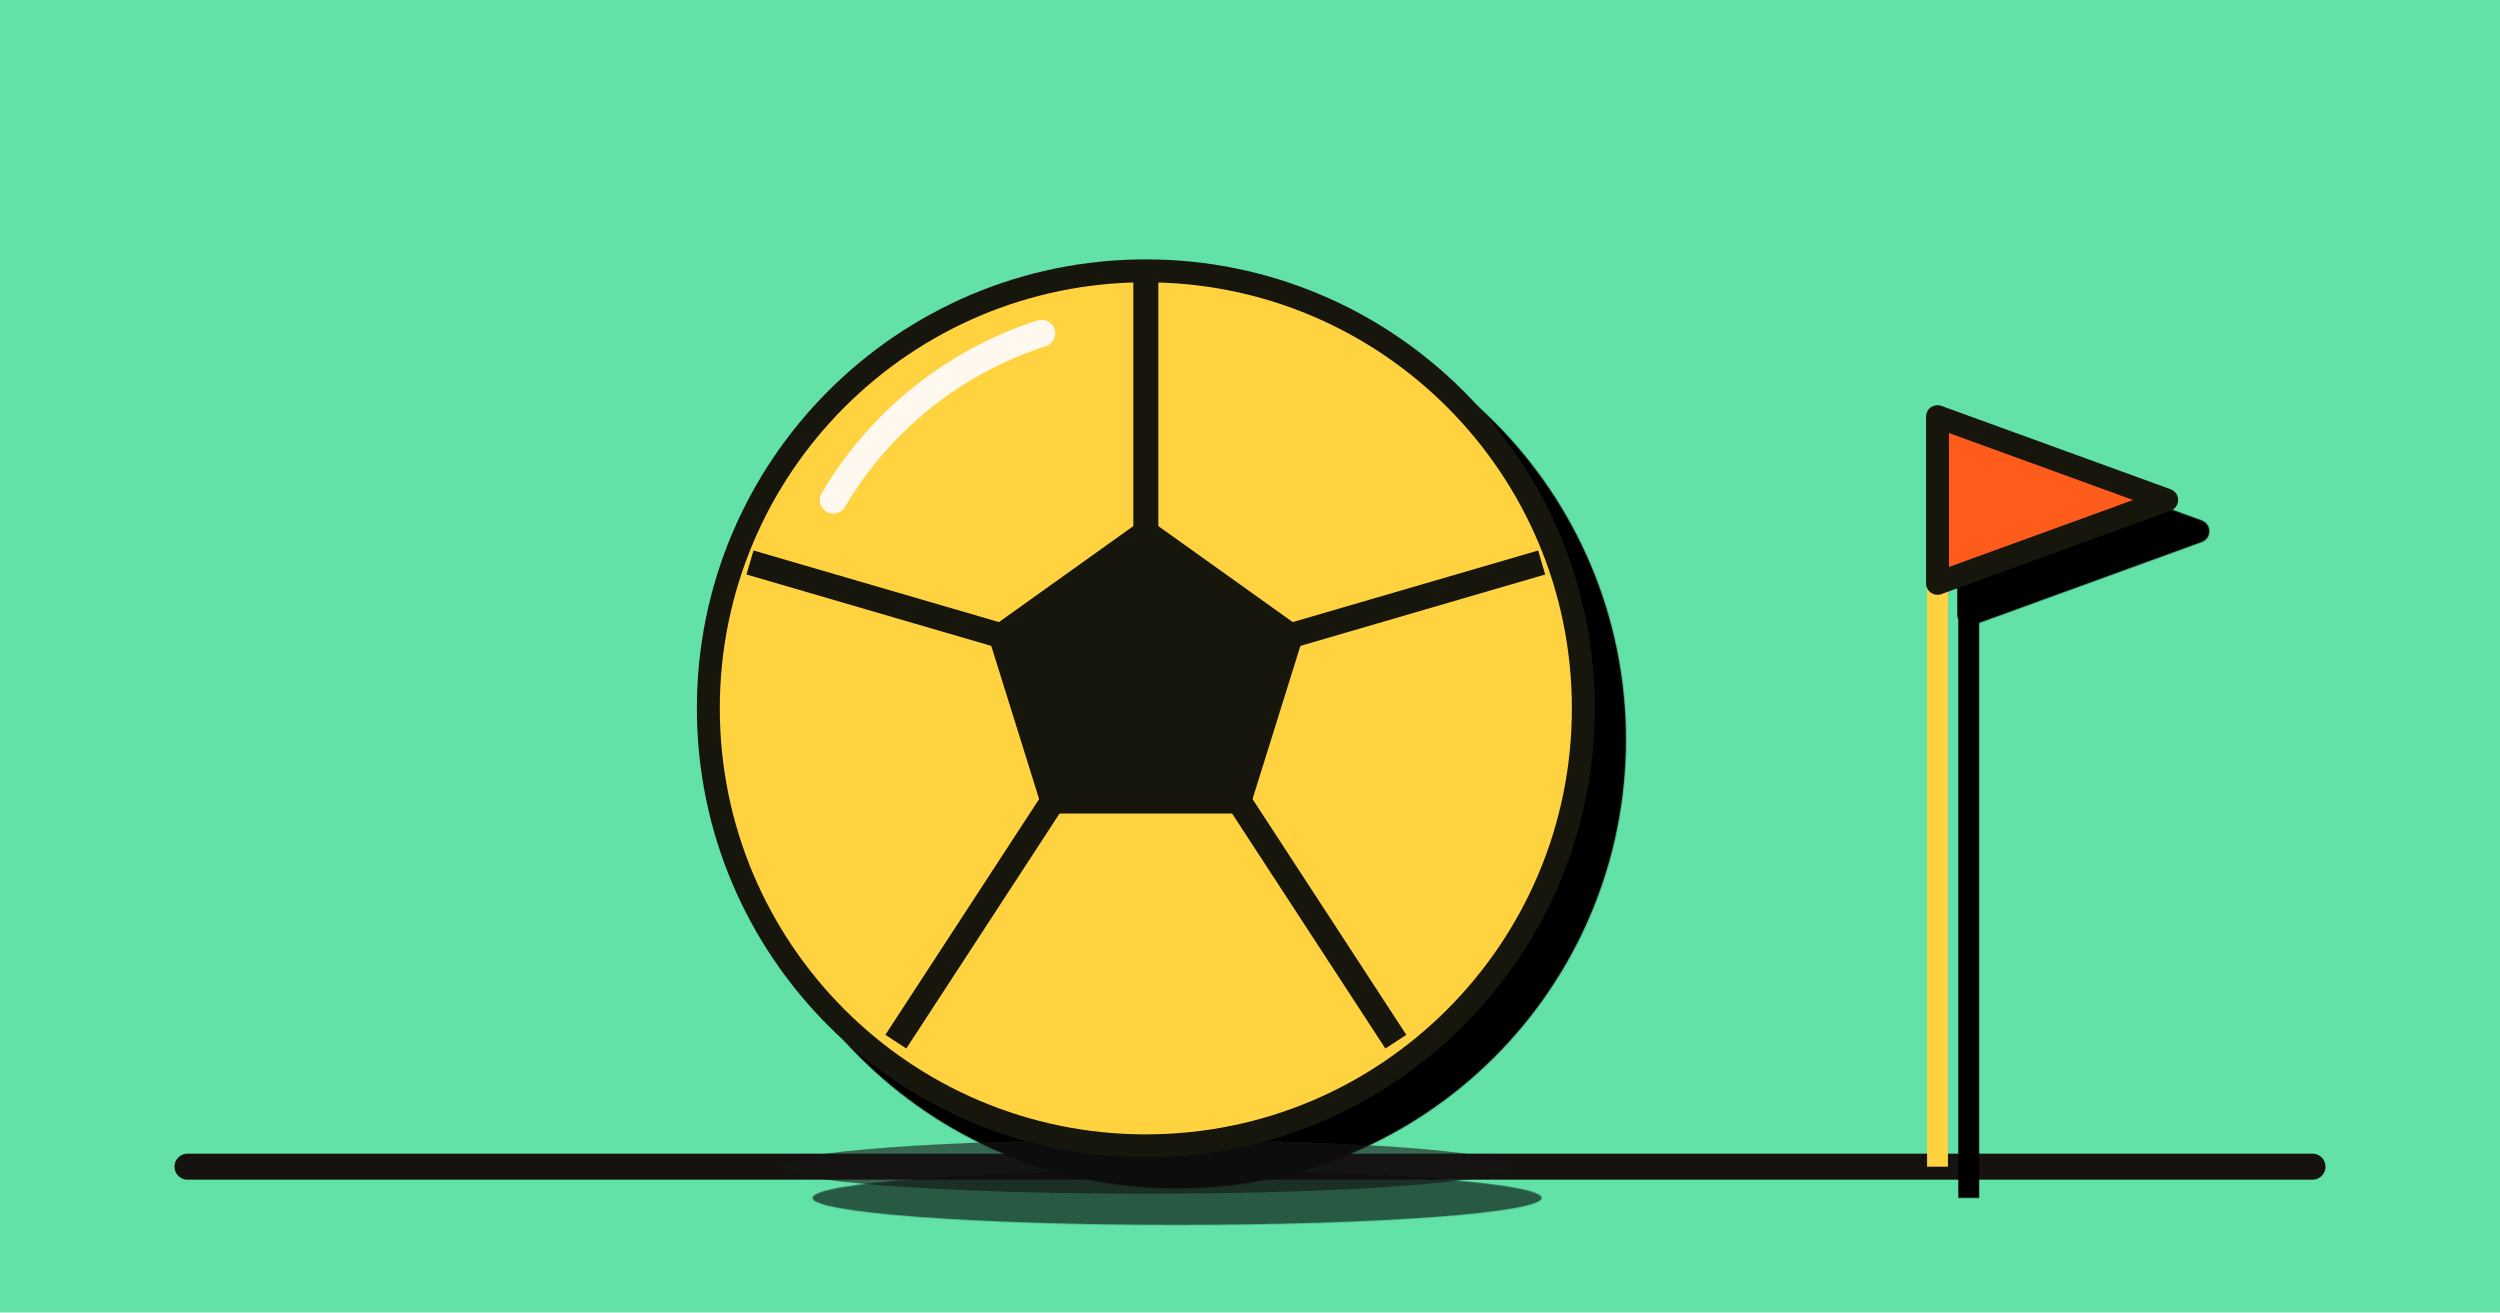
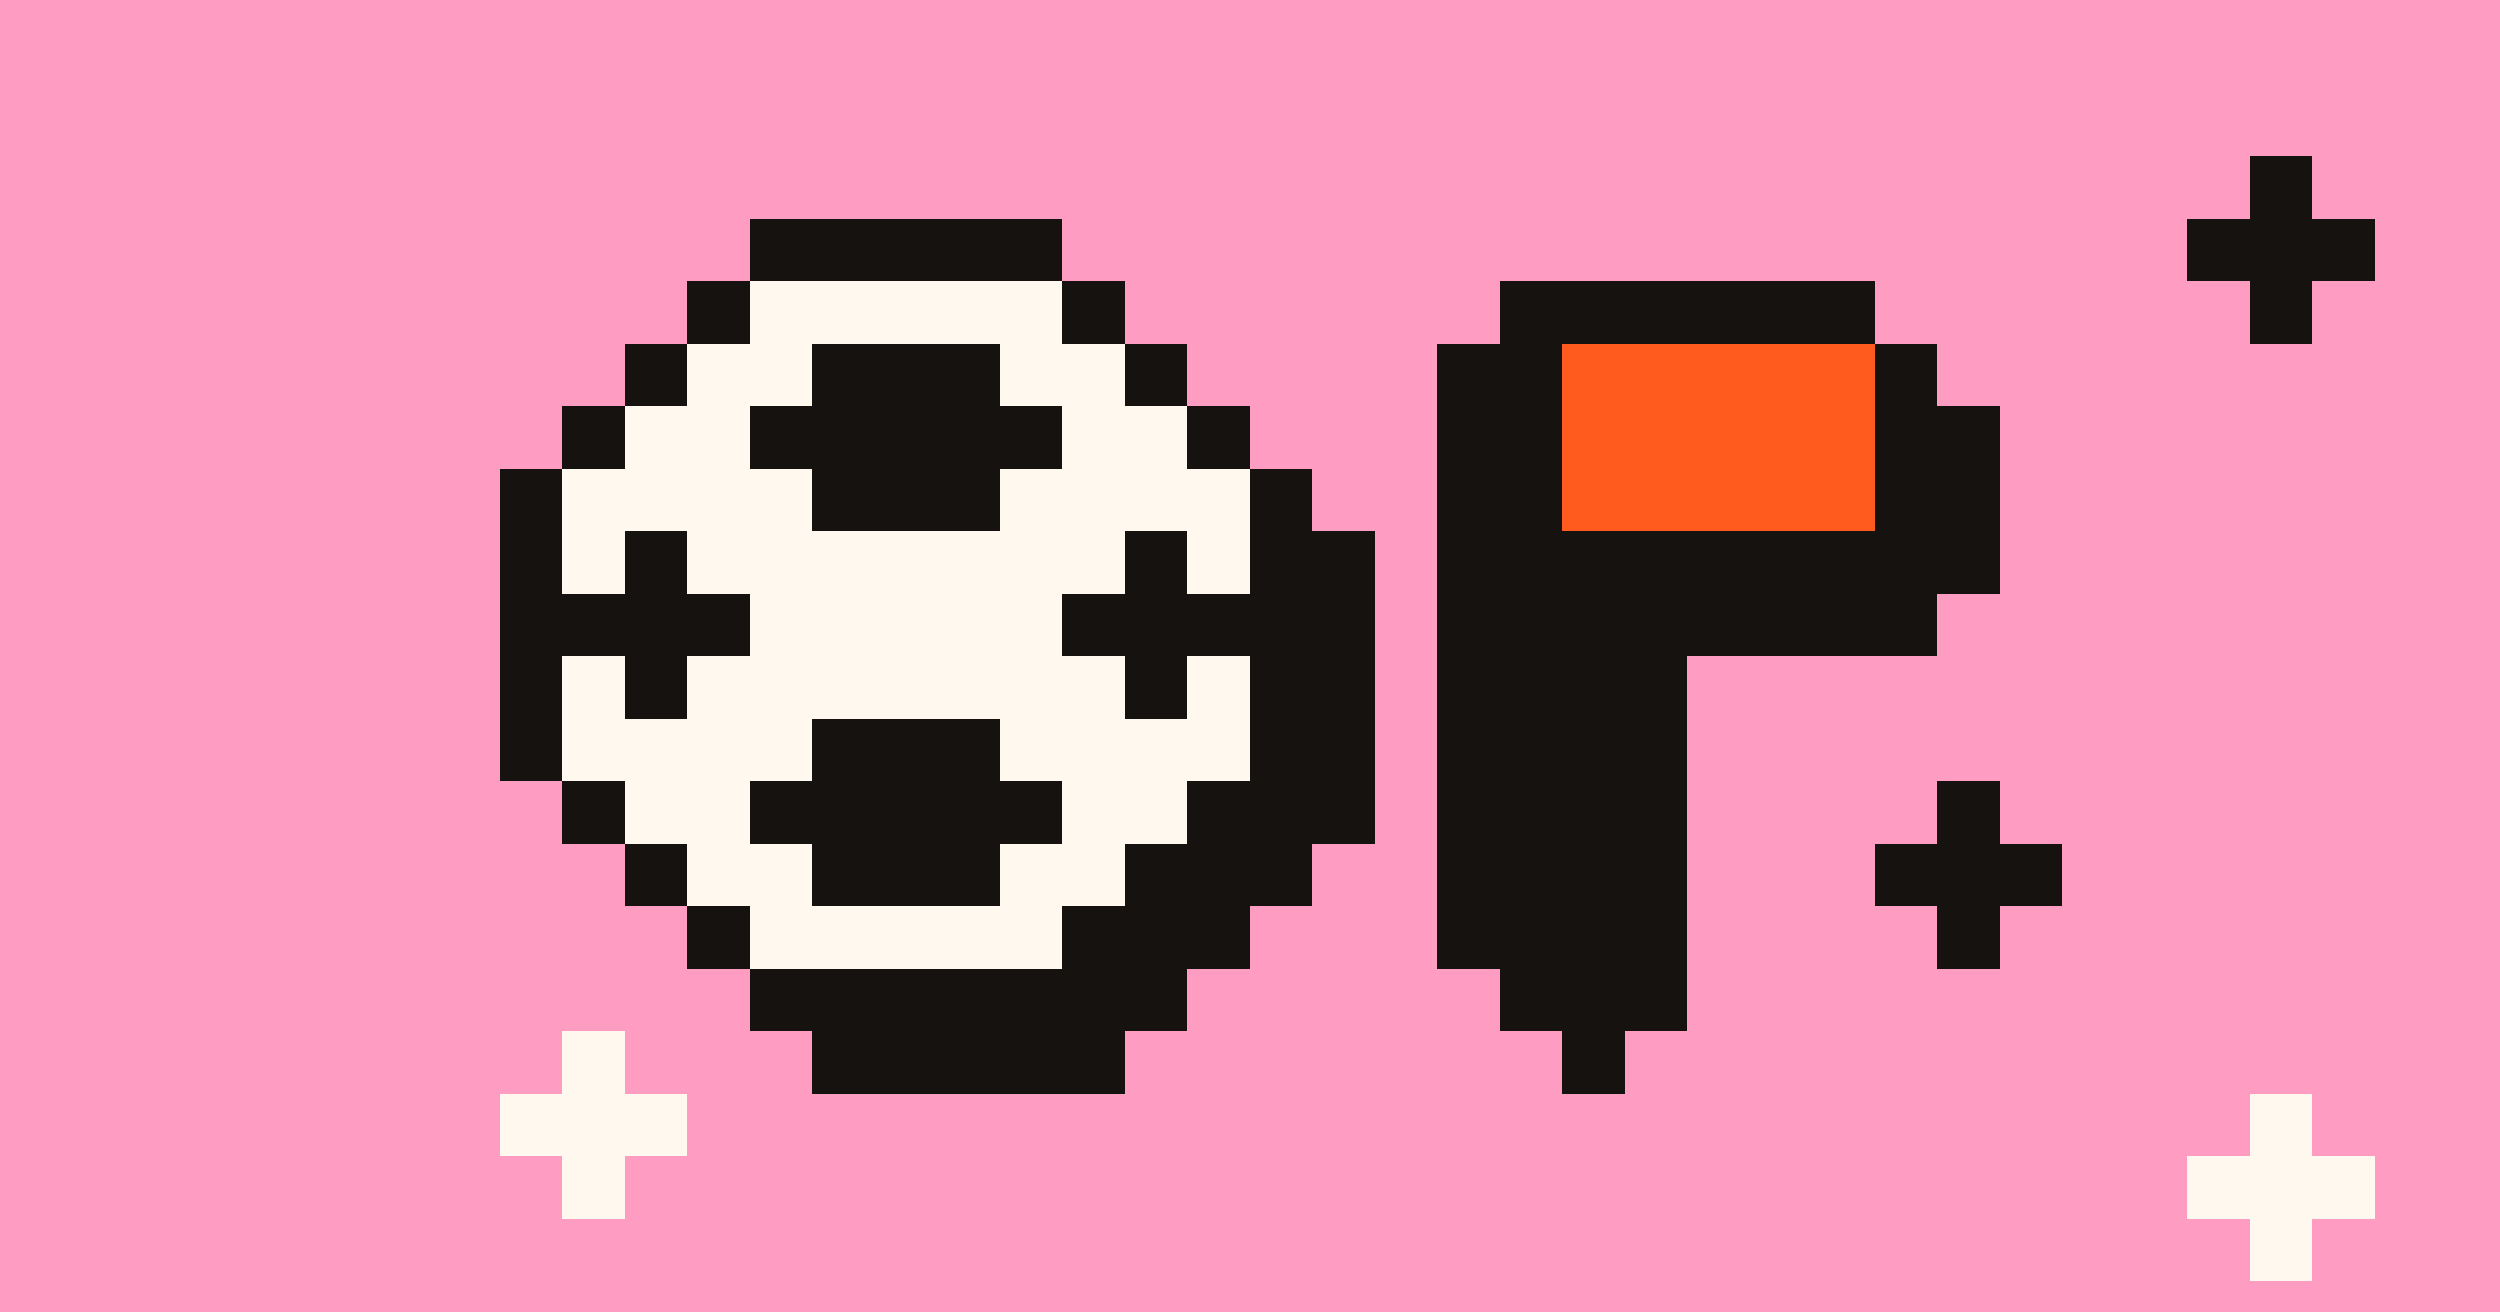
- <svg xmlns="http://www.w3.org/2000/svg" viewBox="0 0 240 126" width="240" height="126">
-   <defs>
-     <filter id="h" x="-5%" y="-5%" width="115%" height="125%">
-       <feOffset in="SourceAlpha" dx="3" dy="3" result="s" />
-       <feMerge>
-         <feMergeNode in="s" />
-         <feMergeNode in="SourceGraphic" />
-       </feMerge>
-     </filter>
-   </defs>
-   <rect width="240" height="126" fill="#63E2A8" />
-   <line x1="18" y1="112" x2="222" y2="112" stroke="#16120F" stroke-width="2.5" stroke-linecap="round" />
-   <g filter="url(#h)">
-     <ellipse cx="110" cy="112" rx="35" ry="2.6" fill="#16120F" opacity=".6" />
-     <circle cx="110" cy="68" r="42" fill="#FFD23F" stroke="#16120F" stroke-width="2.2" stroke-linejoin="round" vector-effect="non-scaling-stroke" />
-     <polygon points="110,51 124,61 119,77 101,77 96,61" fill="#16120F" stroke="#16120F" stroke-width="2.2" stroke-linejoin="round" vector-effect="non-scaling-stroke" />
-     <path d="M110 51 L110 27 M124 61 L148 54 M119 77 L134 100 M101 77 L86 100 M96 61 L72 54" stroke="#16120F" stroke-width="2.4" />
-     <path d="M80 48 A36 36 0 0 1 100 32" fill="none" stroke="#FFF8EE" stroke-width="2.6" stroke-linecap="round" />
-     <line x1="186" y1="40" x2="186" y2="112" stroke="#FFD23F" stroke-width="2" />
-     <path d="M186 40 L208 48 L186 56 Z" fill="#FF5B1F" stroke="#16120F" stroke-width="2.2" stroke-linejoin="round" vector-effect="non-scaling-stroke" />
-   </g>
+ <svg xmlns="http://www.w3.org/2000/svg" viewBox="0 0 240 126" width="240" height="126" shape-rendering="crispEdges">
+   <rect width="240" height="126" fill="#FF9CC2" />
+   <rect x="216" y="15" width="6" height="6" fill="#16120F" />
+   <rect x="210" y="21" width="6" height="6" fill="#16120F" />
+   <rect x="216" y="21" width="6" height="6" fill="#16120F" />
+   <rect x="222" y="21" width="6" height="6" fill="#16120F" />
+   <rect x="216" y="27" width="6" height="6" fill="#16120F" />
+   <rect x="54" y="99" width="6" height="6" fill="#FFF8EE" />
+   <rect x="48" y="105" width="6" height="6" fill="#FFF8EE" />
+   <rect x="54" y="105" width="6" height="6" fill="#FFF8EE" />
+   <rect x="60" y="105" width="6" height="6" fill="#FFF8EE" />
+   <rect x="54" y="111" width="6" height="6" fill="#FFF8EE" />
+   <rect x="186" y="75" width="6" height="6" fill="#16120F" />
+   <rect x="180" y="81" width="6" height="6" fill="#16120F" />
+   <rect x="186" y="81" width="6" height="6" fill="#16120F" />
+   <rect x="192" y="81" width="6" height="6" fill="#16120F" />
+   <rect x="186" y="87" width="6" height="6" fill="#16120F" />
+   <rect x="216" y="105" width="6" height="6" fill="#FFF8EE" />
+   <rect x="210" y="111" width="6" height="6" fill="#FFF8EE" />
+   <rect x="216" y="111" width="6" height="6" fill="#FFF8EE" />
+   <rect x="222" y="111" width="6" height="6" fill="#FFF8EE" />
+   <rect x="216" y="117" width="6" height="6" fill="#FFF8EE" />
+   <rect x="186" y="39" width="6" height="6" fill="#16120F" />
+   <rect x="186" y="45" width="6" height="6" fill="#16120F" />
+   <rect x="126" y="51" width="6" height="6" fill="#16120F" />
+   <rect x="180" y="51" width="12" height="6" fill="#16120F" />
+   <rect x="126" y="57" width="6" height="6" fill="#16120F" />
+   <rect x="156" y="57" width="30" height="6" fill="#16120F" />
+   <rect x="126" y="63" width="6" height="6" fill="#16120F" />
+   <rect x="156" y="63" width="6" height="6" fill="#16120F" />
+   <rect x="126" y="69" width="6" height="6" fill="#16120F" />
+   <rect x="156" y="69" width="6" height="6" fill="#16120F" />
+   <rect x="120" y="75" width="12" height="6" fill="#16120F" />
+   <rect x="156" y="75" width="6" height="6" fill="#16120F" />
+   <rect x="114" y="81" width="12" height="6" fill="#16120F" />
+   <rect x="156" y="81" width="6" height="6" fill="#16120F" />
+   <rect x="108" y="87" width="12" height="6" fill="#16120F" />
+   <rect x="156" y="87" width="6" height="6" fill="#16120F" />
+   <rect x="102" y="93" width="12" height="6" fill="#16120F" />
+   <rect x="150" y="93" width="12" height="6" fill="#16120F" />
+   <rect x="78" y="99" width="30" height="6" fill="#16120F" />
+   <rect x="150" y="99" width="6" height="6" fill="#16120F" />
+   <rect x="72" y="21" width="30" height="6" fill="#16120F" />
+   <rect x="66" y="27" width="6" height="6" fill="#16120F" />
+   <rect x="102" y="27" width="6" height="6" fill="#16120F" />
+   <rect x="144" y="27" width="36" height="6" fill="#16120F" />
+   <rect x="60" y="33" width="6" height="6" fill="#16120F" />
+   <rect x="78" y="33" width="18" height="6" fill="#16120F" />
+   <rect x="108" y="33" width="6" height="6" fill="#16120F" />
+   <rect x="138" y="33" width="12" height="6" fill="#16120F" />
+   <rect x="180" y="33" width="6" height="6" fill="#16120F" />
+   <rect x="54" y="39" width="6" height="6" fill="#16120F" />
+   <rect x="72" y="39" width="30" height="6" fill="#16120F" />
+   <rect x="114" y="39" width="6" height="6" fill="#16120F" />
+   <rect x="138" y="39" width="12" height="6" fill="#16120F" />
+   <rect x="180" y="39" width="6" height="6" fill="#16120F" />
+   <rect x="48" y="45" width="6" height="6" fill="#16120F" />
+   <rect x="78" y="45" width="18" height="6" fill="#16120F" />
+   <rect x="120" y="45" width="6" height="6" fill="#16120F" />
+   <rect x="138" y="45" width="12" height="6" fill="#16120F" />
+   <rect x="180" y="45" width="6" height="6" fill="#16120F" />
+   <rect x="48" y="51" width="6" height="6" fill="#16120F" />
+   <rect x="60" y="51" width="6" height="6" fill="#16120F" />
+   <rect x="108" y="51" width="6" height="6" fill="#16120F" />
+   <rect x="120" y="51" width="6" height="6" fill="#16120F" />
+   <rect x="138" y="51" width="42" height="6" fill="#16120F" />
+   <rect x="48" y="57" width="24" height="6" fill="#16120F" />
+   <rect x="102" y="57" width="24" height="6" fill="#16120F" />
+   <rect x="138" y="57" width="18" height="6" fill="#16120F" />
+   <rect x="48" y="63" width="6" height="6" fill="#16120F" />
+   <rect x="60" y="63" width="6" height="6" fill="#16120F" />
+   <rect x="108" y="63" width="6" height="6" fill="#16120F" />
+   <rect x="120" y="63" width="6" height="6" fill="#16120F" />
+   <rect x="138" y="63" width="18" height="6" fill="#16120F" />
+   <rect x="48" y="69" width="6" height="6" fill="#16120F" />
+   <rect x="78" y="69" width="18" height="6" fill="#16120F" />
+   <rect x="120" y="69" width="6" height="6" fill="#16120F" />
+   <rect x="138" y="69" width="18" height="6" fill="#16120F" />
+   <rect x="54" y="75" width="6" height="6" fill="#16120F" />
+   <rect x="72" y="75" width="30" height="6" fill="#16120F" />
+   <rect x="114" y="75" width="6" height="6" fill="#16120F" />
+   <rect x="138" y="75" width="18" height="6" fill="#16120F" />
+   <rect x="60" y="81" width="6" height="6" fill="#16120F" />
+   <rect x="78" y="81" width="18" height="6" fill="#16120F" />
+   <rect x="108" y="81" width="6" height="6" fill="#16120F" />
+   <rect x="138" y="81" width="18" height="6" fill="#16120F" />
+   <rect x="66" y="87" width="6" height="6" fill="#16120F" />
+   <rect x="102" y="87" width="6" height="6" fill="#16120F" />
+   <rect x="138" y="87" width="18" height="6" fill="#16120F" />
+   <rect x="72" y="93" width="30" height="6" fill="#16120F" />
+   <rect x="144" y="93" width="6" height="6" fill="#16120F" />
+   <rect x="150" y="33" width="30" height="6" fill="#FF5B1F" />
+   <rect x="150" y="39" width="30" height="6" fill="#FF5B1F" />
+   <rect x="150" y="45" width="30" height="6" fill="#FF5B1F" />
+   <rect x="72" y="27" width="30" height="6" fill="#FFF8EE" />
+   <rect x="66" y="33" width="12" height="6" fill="#FFF8EE" />
+   <rect x="96" y="33" width="12" height="6" fill="#FFF8EE" />
+   <rect x="60" y="39" width="12" height="6" fill="#FFF8EE" />
+   <rect x="102" y="39" width="12" height="6" fill="#FFF8EE" />
+   <rect x="54" y="45" width="24" height="6" fill="#FFF8EE" />
+   <rect x="96" y="45" width="24" height="6" fill="#FFF8EE" />
+   <rect x="54" y="51" width="6" height="6" fill="#FFF8EE" />
+   <rect x="66" y="51" width="42" height="6" fill="#FFF8EE" />
+   <rect x="114" y="51" width="6" height="6" fill="#FFF8EE" />
+   <rect x="72" y="57" width="30" height="6" fill="#FFF8EE" />
+   <rect x="54" y="63" width="6" height="6" fill="#FFF8EE" />
+   <rect x="66" y="63" width="42" height="6" fill="#FFF8EE" />
+   <rect x="114" y="63" width="6" height="6" fill="#FFF8EE" />
+   <rect x="54" y="69" width="24" height="6" fill="#FFF8EE" />
+   <rect x="96" y="69" width="24" height="6" fill="#FFF8EE" />
+   <rect x="60" y="75" width="12" height="6" fill="#FFF8EE" />
+   <rect x="102" y="75" width="12" height="6" fill="#FFF8EE" />
+   <rect x="66" y="81" width="12" height="6" fill="#FFF8EE" />
+   <rect x="96" y="81" width="12" height="6" fill="#FFF8EE" />
+   <rect x="72" y="87" width="30" height="6" fill="#FFF8EE" />
</svg>
